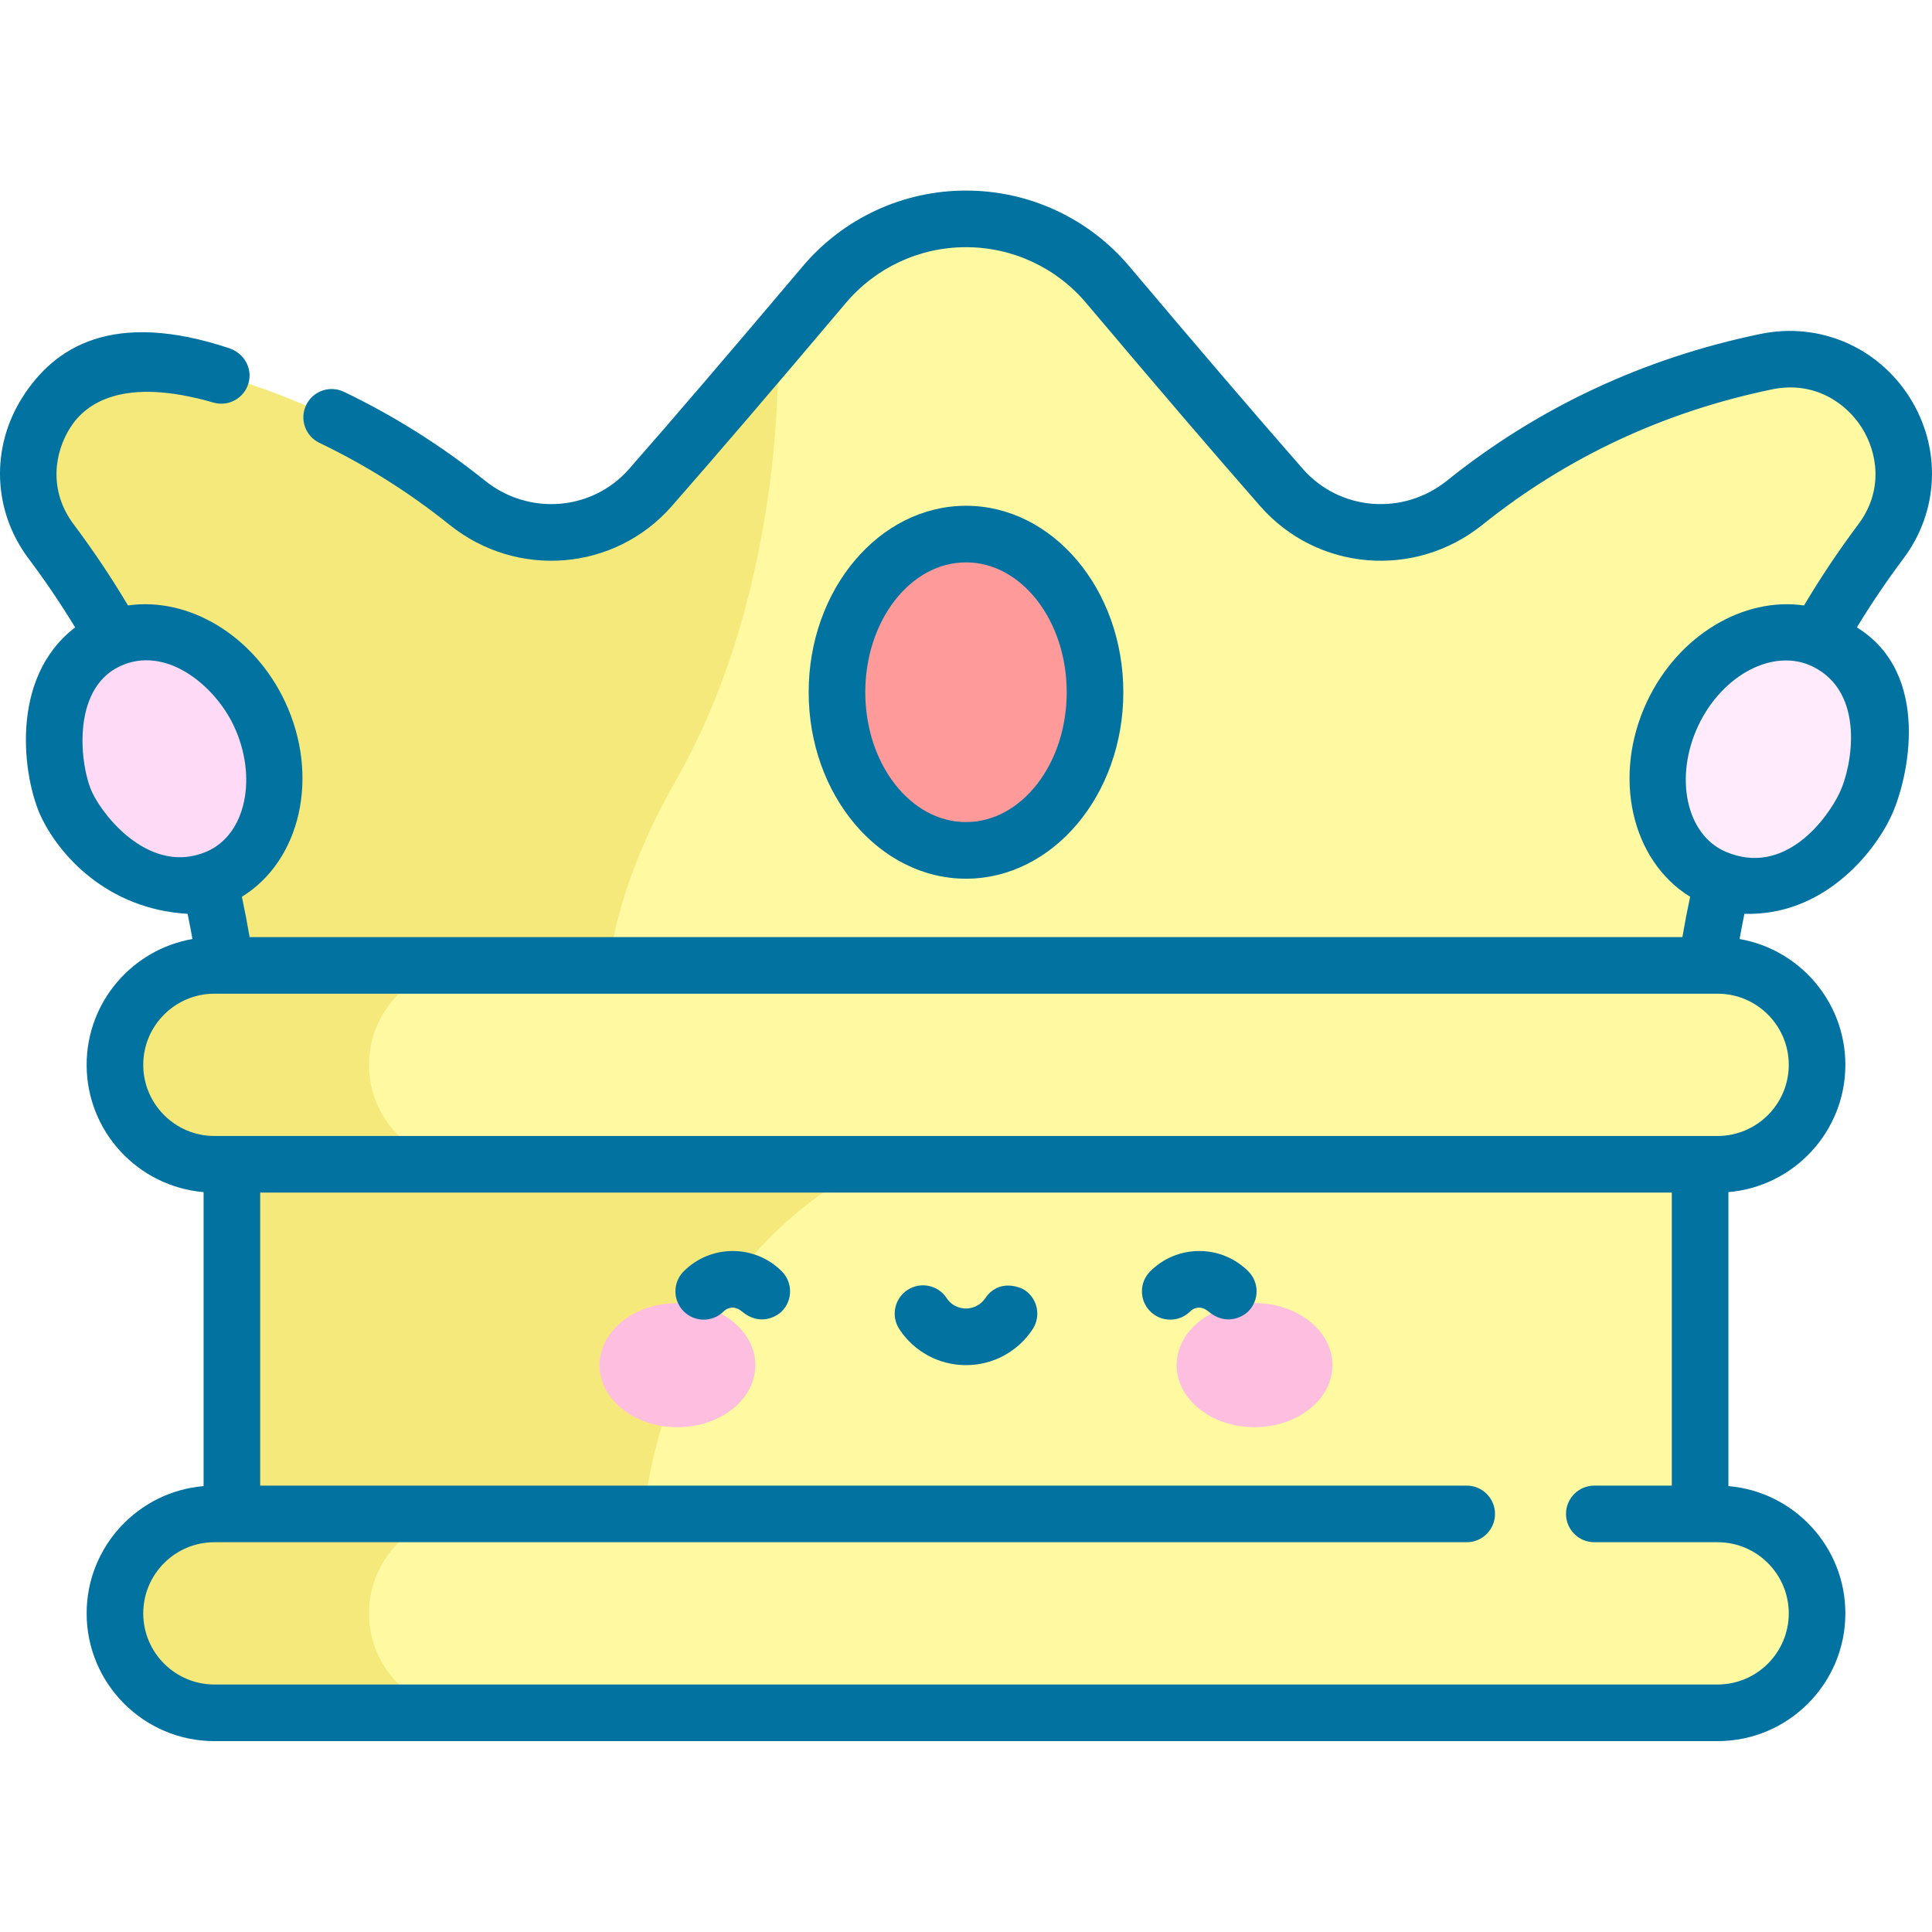
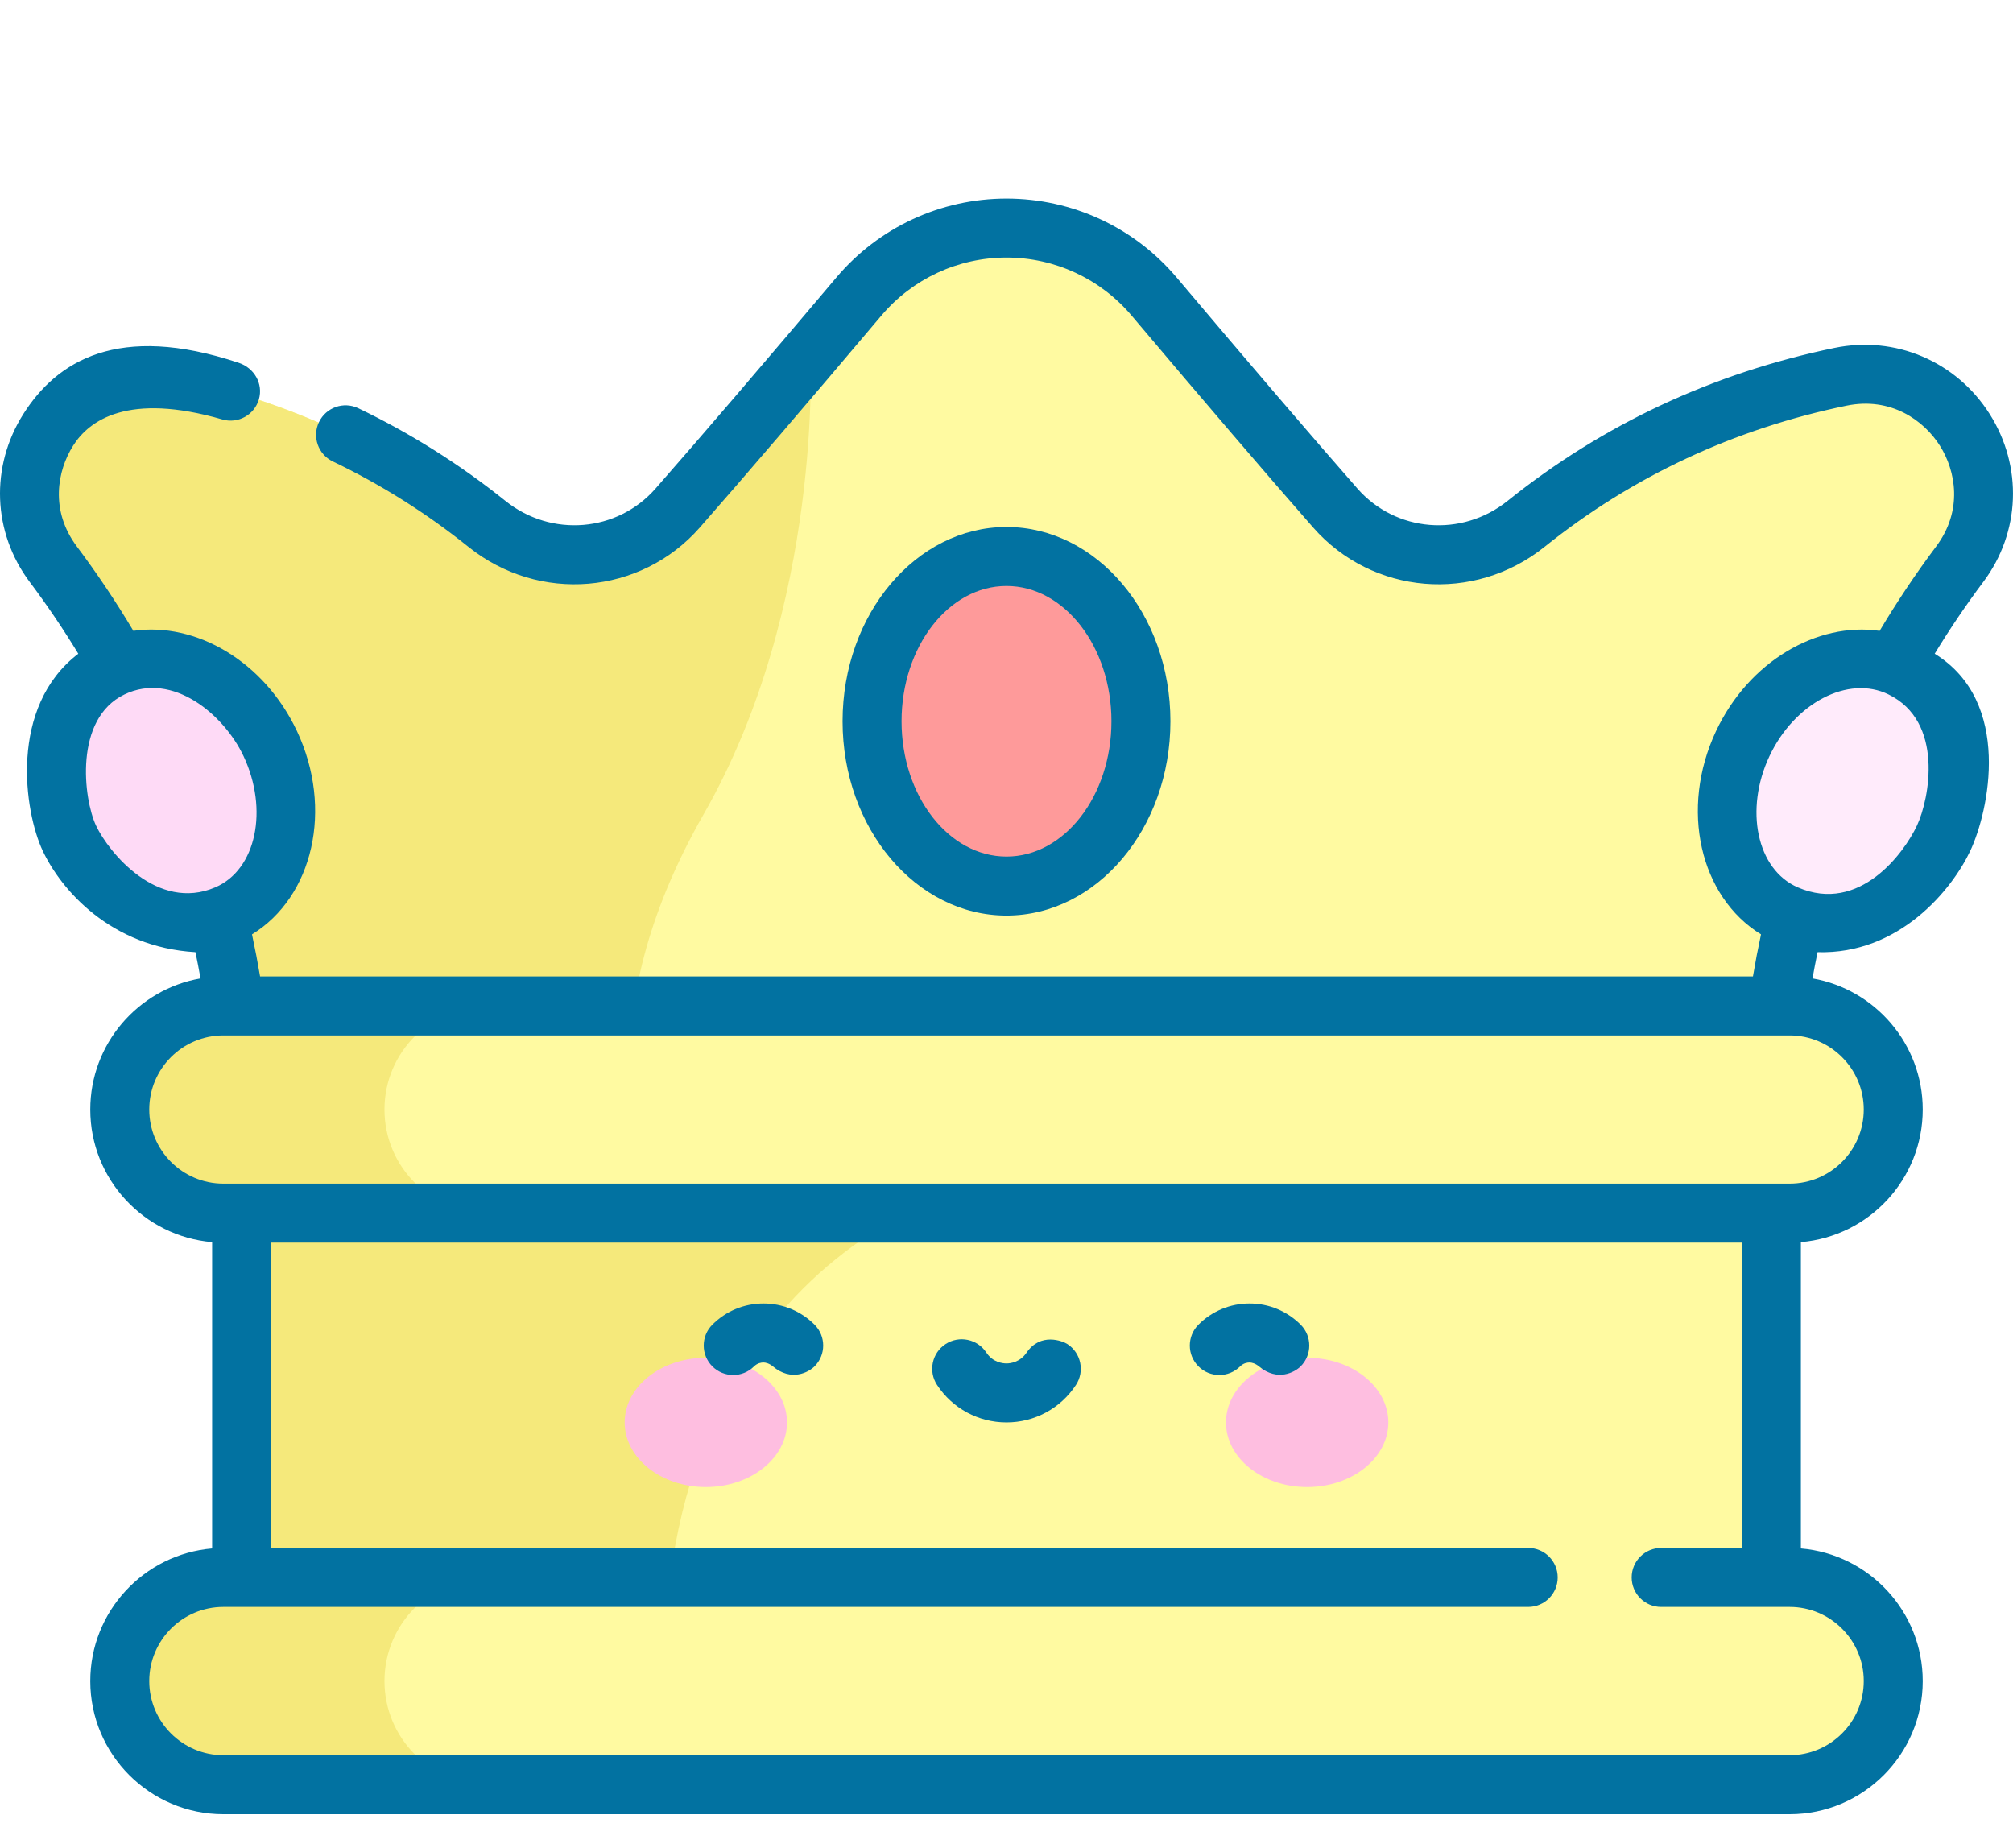
- <svg xmlns="http://www.w3.org/2000/svg" viewBox="0 -50 512 512">
+ <svg xmlns="http://www.w3.org/2000/svg" viewBox="0 -50 512 470">
  <path d="m339.625 79.211c-13.668-15.574-30.836-35.73-46.055-53.758-19.645-23.27-55.496-23.27-75.145 0-15.219 18.027-32.387 38.184-46.055 53.758-12.449 14.188-33.801 15.84-48.523 4.027-26.594-21.336-54.793-32.203-79.953-37.398-27.141-5.602-46.977 25.496-30.344 47.66 47.902 63.832 47.902 132.09 47.902 132.09v151.965h389.094v-151.965s0-68.258 47.902-132.09c16.629-22.164-3.203-53.262-30.344-47.66-25.16 5.195-53.359 16.062-79.953 37.398-14.723 11.812-36.074 10.16-48.527-4.027zm0 0" fill="#f4e74d" style="fill: rgb(255, 250, 161);" />
  <path d="m256 249.473-91.832-5.285s-15.555-34.059 14.82-87.121c30.379-53.066 27.133-117.078 27.133-117.082-11.695 13.773-23.672 27.746-33.75 39.227-12.449 14.188-33.801 15.84-48.523 4.027-26.594-21.336-54.793-32.203-79.953-37.398-27.141-5.602-46.977 25.496-30.344 47.66 47.902 63.832 47.902 132.09 47.902 132.09v151.965h107.246c.371-115.168 87.301-128.082 87.301-128.082zm0 0" fill="#eedb00" style="fill: rgb(245, 233, 123);" />
  <path d="m455.184 403.91h-398.371c-14.555 0-26.352-11.801-26.352-26.352 0-14.555 11.797-26.355 26.352-26.355h398.371c14.555 0 26.355 11.801 26.355 26.355 0 14.551-11.801 26.352-26.355 26.352zm0 0" fill="#fcf5af" style="fill: rgb(255, 250, 161);" />
  <path d="m455.184 258.547h-398.371c-14.555 0-26.352-11.801-26.352-26.355 0-14.555 11.797-26.352 26.352-26.352h398.371c14.555 0 26.355 11.797 26.355 26.352 0 14.555-11.801 26.355-26.355 26.355zm0 0" fill="#fcf5af" style="fill: rgb(255, 250, 161);" />
  <path d="m97.789 232.191c0-14.555 11.801-26.352 26.355-26.352h-67.332c-14.555 0-26.352 11.797-26.352 26.352 0 14.555 11.797 26.355 26.352 26.355h67.332c-14.555 0-26.355-11.801-26.355-26.355zm0 0" fill="#f9ee80" style="fill: rgb(245, 233, 123);" />
  <path d="m97.789 377.559c0-14.555 11.801-26.355 26.355-26.355h-67.332c-14.555 0-26.352 11.801-26.352 26.355 0 14.551 11.797 26.352 26.352 26.352h67.332c-14.555 0-26.355-11.801-26.355-26.352zm0 0" fill="#f9ee80" style="fill: rgb(245, 233, 123);" />
  <path d="m290.191 133.449c0-23.148-15.309-41.914-34.191-41.914s-34.191 18.766-34.191 41.914c0 23.148 15.309 41.914 34.191 41.914s34.191-18.766 34.191-41.914zm0 0" fill="#ff8a98" style="fill: rgb(254, 154, 154);" />
  <path d="m68.738 139.137c-8.133-17.297-26.168-25.941-40.281-19.305-14.109 6.637-18.953 26.039-10.816 43.34 8.133 17.297 26.168 25.938 40.281 19.301 14.109-6.637 18.953-26.039 10.816-43.336zm0 0" fill="#29ce69" style="fill: rgb(254, 218, 246);" />
  <path d="m443.266 139.141c-8.137 17.297-3.293 36.699 10.82 43.336 14.109 6.637 32.145-2.004 40.281-19.301 8.133-17.301 3.289-36.703-10.82-43.34-14.113-6.637-32.148 2.008-40.281 19.305zm0 0" fill="#73da8c" style="fill: rgb(255, 235, 251);" />
  <path d="m200.172 311.777c0-9.078-9.242-16.441-20.645-16.441-11.398 0-20.645 7.363-20.645 16.441s9.246 16.438 20.645 16.438c11.402 0 20.645-7.359 20.645-16.438zm0 0" fill="#ff9eb1" style="fill: rgb(254, 190, 224);" />
  <path d="m353.113 311.777c0-9.078-9.242-16.441-20.645-16.441-11.398 0-20.645 7.363-20.645 16.441s9.246 16.438 20.645 16.438c11.402 0 20.645-7.359 20.645-16.438zm0 0" fill="#ff9eb1" style="fill: rgb(254, 190, 224);" />
  <path d="m271.512 291.859c-1.27-.836-6.883-2.996-10.387 2.152-1.684 2.465-4.133 2.762-5.125 2.762-.996 0-3.484-.27-5.125-2.762-2.273-3.465-6.926-4.426-10.387-2.152-3.465 2.273-4.426 6.926-2.152 10.387 3.922 5.969 10.523 9.531 17.664 9.531s13.742-3.562 17.664-9.531c2.273-3.461 1.309-8.113-2.152-10.387zm0 0" fill="#000000" style="fill: rgb(2, 114, 161);" />
  <path d="m194.184 281.531c-4.91 0-9.527 1.914-12.996 5.383-2.93 2.93-2.93 7.68 0 10.609 2.93 2.93 7.676 2.93 10.605 0 .863-.859 1.867-.988 2.391-.988.52 0 1.453.207 2.387.988 4.734 3.965 9.145 1.465 10.605 0 2.934-2.93 2.934-7.68.004-10.609-3.473-3.469-8.086-5.383-12.996-5.383zm0 0" fill="#000000" style="fill: rgb(2, 114, 161);" />
  <path d="m317.816 281.531c-4.91 0-9.523 1.914-12.996 5.383-2.93 2.93-2.93 7.68 0 10.609 2.93 2.93 7.68 2.93 10.609 0 .859-.859 1.863-.988 2.387-.988.523 0 1.453.207 2.387.988 4.738 3.965 9.145 1.465 10.609 0 2.93-2.93 2.93-7.68 0-10.609-3.473-3.469-8.086-5.383-12.996-5.383zm0 0" fill="#000000" style="fill: rgb(2, 114, 161);" />
  <path d="m297.691 133.449c0-27.246-18.703-49.414-41.691-49.414-22.992 0-41.695 22.168-41.695 49.414 0 27.246 18.703 49.414 41.695 49.414 22.988 0 41.691-22.168 41.691-49.414zm-68.383 0c0-18.973 11.973-34.414 26.691-34.414 14.715 0 26.691 15.441 26.691 34.414 0 18.973-11.977 34.41-26.691 34.41-14.719 0-26.691-15.438-26.691-34.41zm0 0" fill="#000000" style="fill: rgb(2, 114, 161);" />
  <path d="m492.086 116.266c3.836-6.301 7.977-12.422 12.359-18.266 9.449-12.59 10.082-29.352 1.613-42.707-8.5-13.398-23.988-19.992-39.469-16.801-30.957 6.391-58.93 19.477-83.133 38.895-11.664 9.359-28.441 7.988-38.195-3.125-11.648-13.277-27.113-31.324-45.957-53.648-10.793-12.781-26.578-20.113-43.305-20.113-16.73 0-32.512 7.332-43.305 20.113-18.848 22.32-34.309 40.371-45.961 53.648-9.75 11.113-26.527 12.484-38.195 3.125-11.562-9.277-24.145-17.203-37.402-23.555-3.73-1.789-8.215-.211-10.004 3.523-1.793 3.734-.215 8.215 3.52 10.008 12.223 5.855 23.828 13.164 34.496 21.727 17.945 14.395 43.797 12.23 58.859-4.934 11.715-13.348 27.242-31.469 46.148-53.863 7.934-9.398 19.543-14.789 31.84-14.789 12.301 0 23.906 5.391 31.844 14.789 18.906 22.395 34.434 40.516 46.148 53.863 15.062 17.164 40.914 19.328 58.855 4.934 22.336-17.918 48.168-30 76.777-35.902 11.301-2.332 19.688 3.711 23.77 10.141 4.055 6.398 5.938 16.5-.945 25.668-5.129 6.84-9.945 14.039-14.363 21.457-15.93-2.312-33.273 7.77-41.613 25.492-9.309 19.797-4.105 42.164 11.438 51.703-.77 3.574-1.453 7.145-2.051 10.688h-379.707c-.602-3.543-1.285-7.117-2.051-10.688 15.539-9.539 20.742-31.906 11.434-51.703-8.336-17.723-25.684-27.805-41.613-25.496-4.418-7.414-9.234-14.613-14.367-21.453-6.883-9.168-5-19.27-.941-25.664 4.078-6.434 13.945-13.59 37.957-6.645 3.977 1.152 8.137-1.148 9.285-5.129 1.145-3.98-1.199-7.98-5.129-9.285-30.77-10.223-46.281-.379-54.781 13.023-8.473 13.352-7.84 30.113 1.609 42.707 4.383 5.84 8.527 11.961 12.363 18.266-17.754 13.559-13.73 40.172-9.062 50.098 4.668 9.926 17.27 24.531 38.859 25.805.465 2.23.895 4.457 1.293 6.676-15.91 2.766-28.043 16.66-28.043 33.348 0 17.703 13.66 32.266 30.992 33.723v77.914c-17.332 1.461-30.992 16.023-30.992 33.727 0 18.668 15.188 33.855 33.855 33.855h398.371c18.668 0 33.855-15.188 33.855-33.855 0-17.703-13.66-32.266-30.996-33.727v-77.914c17.336-1.457 30.996-16.023 30.996-33.723 0-16.684-12.133-30.578-28.039-33.348.395-2.219.824-4.441 1.289-6.676 20.758.609 34.188-15.879 38.855-25.805 4.668-9.926 10.852-37.832-9.062-50.102zm-467.66 43.715c-3.199-6.805-5.672-27.172 7.227-33.355 12.262-5.879 25.305 5.086 30.301 15.707 6.363 13.527 3.293 28.867-7.223 33.359-14.695 6.27-27.102-8.902-30.305-15.711zm449.613 217.578c0 10.395-8.461 18.852-18.855 18.852h-398.371c-10.395 0-18.852-8.457-18.852-18.852 0-10.398 8.457-18.855 18.852-18.855h331.879c4.141 0 7.5-3.355 7.5-7.5 0-4.141-3.359-7.5-7.5-7.5h-319.738v-77.656h374.09v77.656h-20.531c-4.145 0-7.504 3.359-7.504 7.5 0 4.145 3.359 7.5 7.504 7.5h32.672c10.395 0 18.855 8.457 18.855 18.855zm0-145.367c0 10.398-8.461 18.852-18.855 18.852h-398.371c-10.395 0-18.852-8.457-18.852-18.852 0-10.395 8.457-18.852 18.852-18.852h398.371c10.395 0 18.855 8.457 18.855 18.852zm13.531-72.211c-3.199 6.809-14.523 22.531-30.301 15.711-10.492-4.539-13.586-19.832-7.223-33.359 6.359-13.527 20.027-20.723 30.301-15.707 14.164 6.91 10.426 26.551 7.223 33.355zm0 0" fill="#000000" style="fill: rgb(2, 114, 161);" />
</svg>
